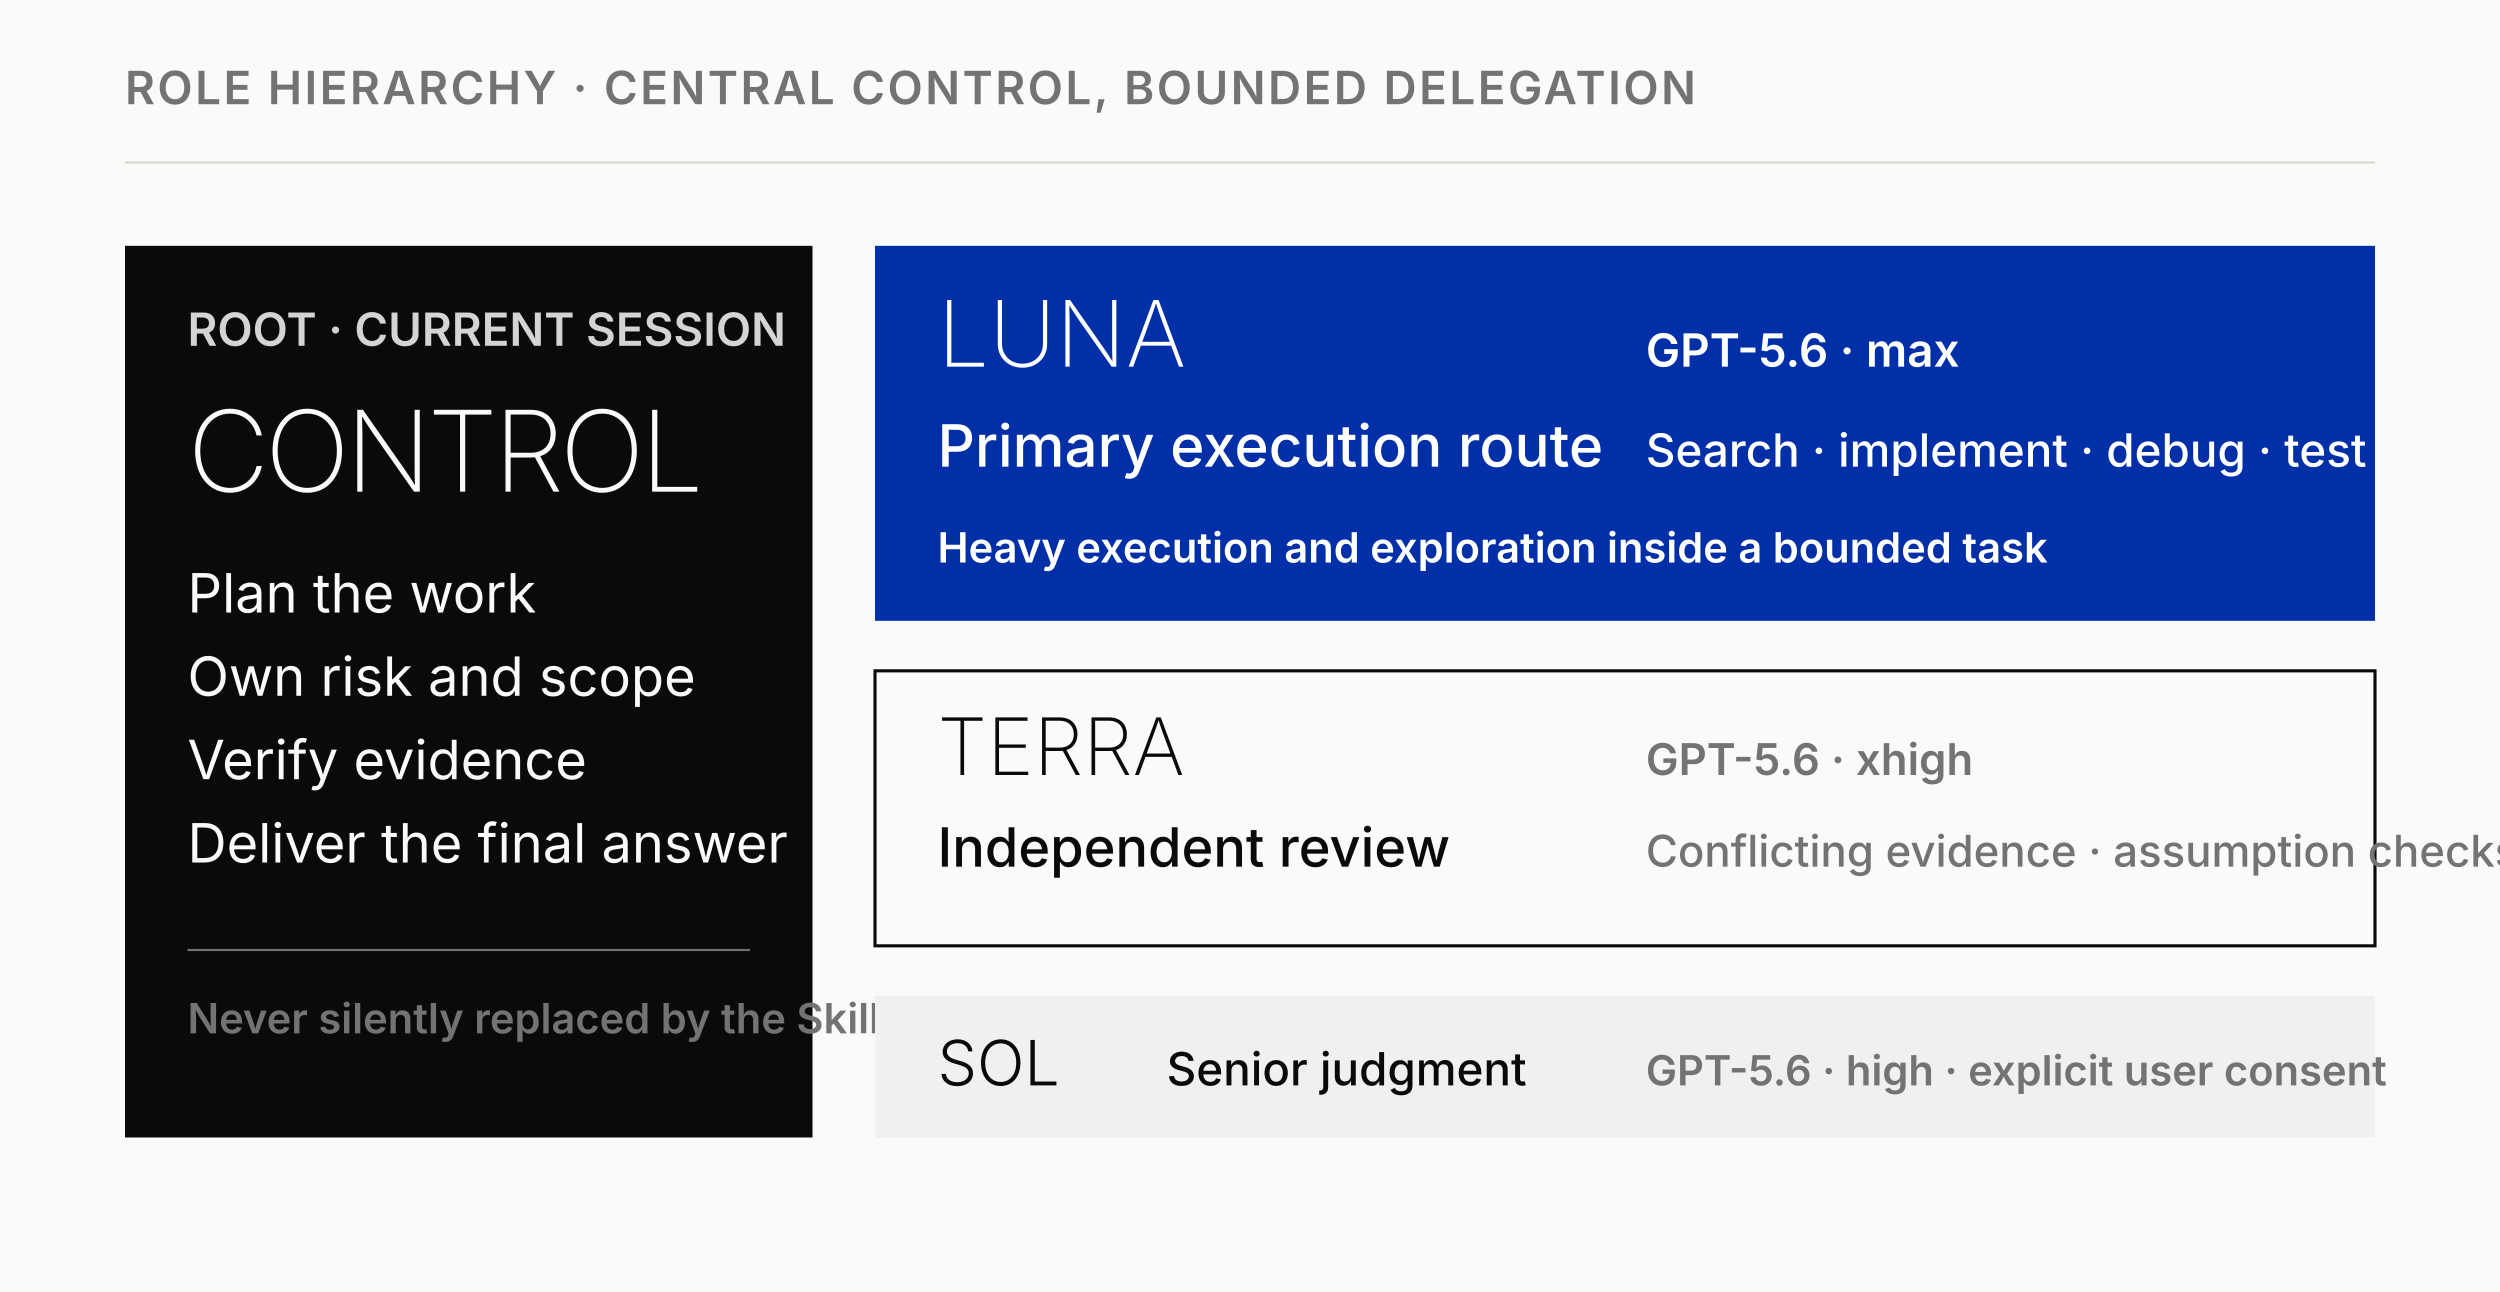
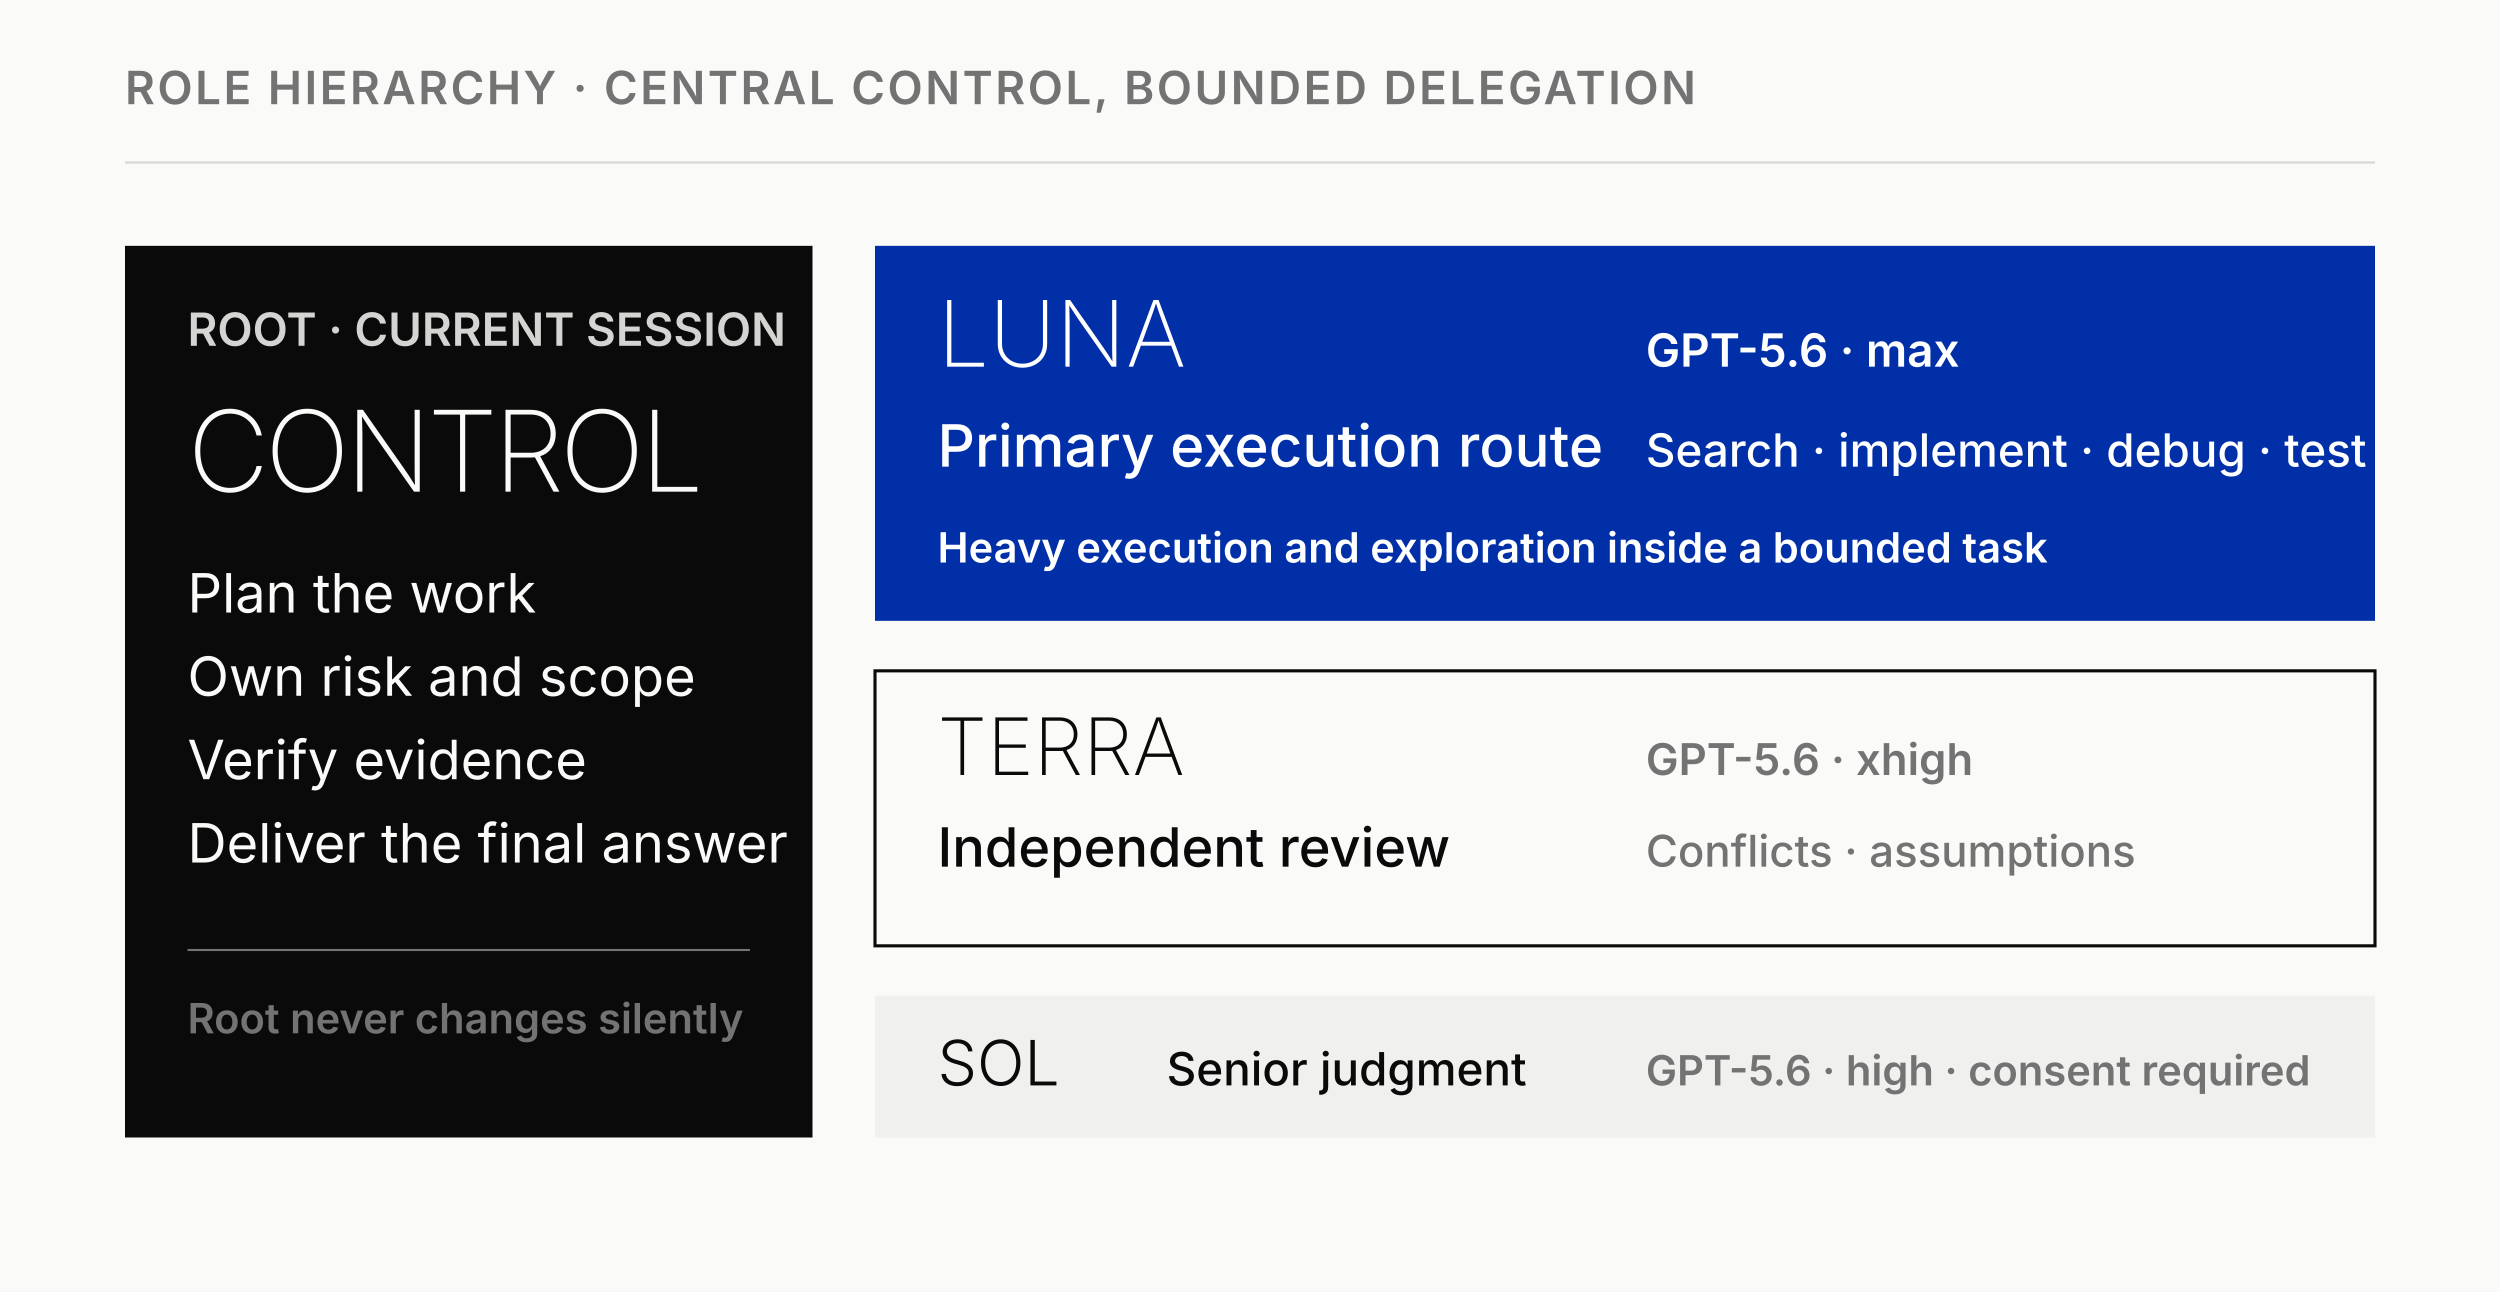
<svg xmlns="http://www.w3.org/2000/svg" width="1200" height="620" viewBox="0 0 1200 620" role="img" aria-labelledby="title desc">
  <rect width="1200" height="620" fill="#fafaf8" />
  <line x1="60" y1="78" x2="1140" y2="78" stroke="#d4d4d2" stroke-width="1" />
  <g font-family="Inter, Helvetica Neue, Arial, sans-serif">
    <text x="60" y="50" font-size="22" font-weight="600" letter-spacing="1.2" fill="#737373">ROLE HIERARCHY · CENTRAL CONTROL, BOUNDED DELEGATION</text>
    <rect x="60" y="118" width="330" height="428" fill="#0a0a0a" />
    <text x="90" y="166" font-size="22" font-weight="600" fill="#d4d4d2">ROOT · CURRENT SESSION</text>
    <text x="90" y="236" font-size="54" font-weight="200" letter-spacing="-2" fill="#fafaf8">CONTROL</text>
    <text x="90" y="294" font-size="26" font-weight="400" fill="#fafaf8">Plan the work</text>
    <text x="90" y="334" font-size="26" font-weight="400" fill="#fafaf8">Own risk and scope</text>
    <text x="90" y="374" font-size="26" font-weight="400" fill="#fafaf8">Verify evidence</text>
    <text x="90" y="414" font-size="26" font-weight="400" fill="#fafaf8">Deliver the final answer</text>
    <line x1="90" y1="456" x2="360" y2="456" stroke="#737373" stroke-width="1" />
-     <text x="90" y="496" font-size="20" font-weight="600" fill="#737373">Never silently replaced by the Skill</text>
+     <text x="90" y="496" font-size="20" font-weight="600" fill="#737373">Root never changes silently</text>
    <rect x="420" y="118" width="720" height="180" fill="#002FA7" />
    <text x="450" y="176" font-size="44" font-weight="200" fill="#ffffff">LUNA</text>
    <text x="450" y="224" font-size="28" font-weight="500" fill="#ffffff">Primary execution route</text>
    <text x="790" y="176" font-size="22" font-weight="600" fill="#ffffff">GPT-5.6 · max</text>
    <text x="790" y="224" font-size="22" font-weight="500" fill="#ffffff">Search · implement · debug · test</text>
    <text x="450" y="270" font-size="20" font-weight="600" fill="#ffffff">Heavy execution and exploration inside a bounded task</text>
    <rect x="420" y="322" width="720" height="132" fill="#fafaf8" stroke="#0a0a0a" stroke-width="1.5" />
    <text x="450" y="372" font-size="38" font-weight="200" fill="#0a0a0a">TERRA</text>
    <text x="450" y="416" font-size="26" font-weight="500" fill="#0a0a0a">Independent review</text>
    <text x="790" y="372" font-size="21" font-weight="600" fill="#737373">GPT-5.6 · xhigh</text>
-     <text x="790" y="416" font-size="21" font-weight="500" fill="#737373">Conflicting evidence · assumption checks · detached review</text>
+     <text x="790" y="416" font-size="21" font-weight="500" fill="#737373">Conflicts · assumptions</text>
    <rect x="420" y="478" width="720" height="68" fill="#f0f0ee" />
    <text x="450" y="521" font-size="30" font-weight="300" fill="#0a0a0a">SOL</text>
    <text x="560" y="521" font-size="22" font-weight="500" fill="#0a0a0a">Senior judgment</text>
-     <text x="790" y="521" font-size="20" font-weight="600" fill="#737373">GPT-5.6 · high · explicit user consent</text>
+     <text x="790" y="521" font-size="20" font-weight="600" fill="#737373">GPT-5.6 · high · consent required</text>
  </g>
</svg>
